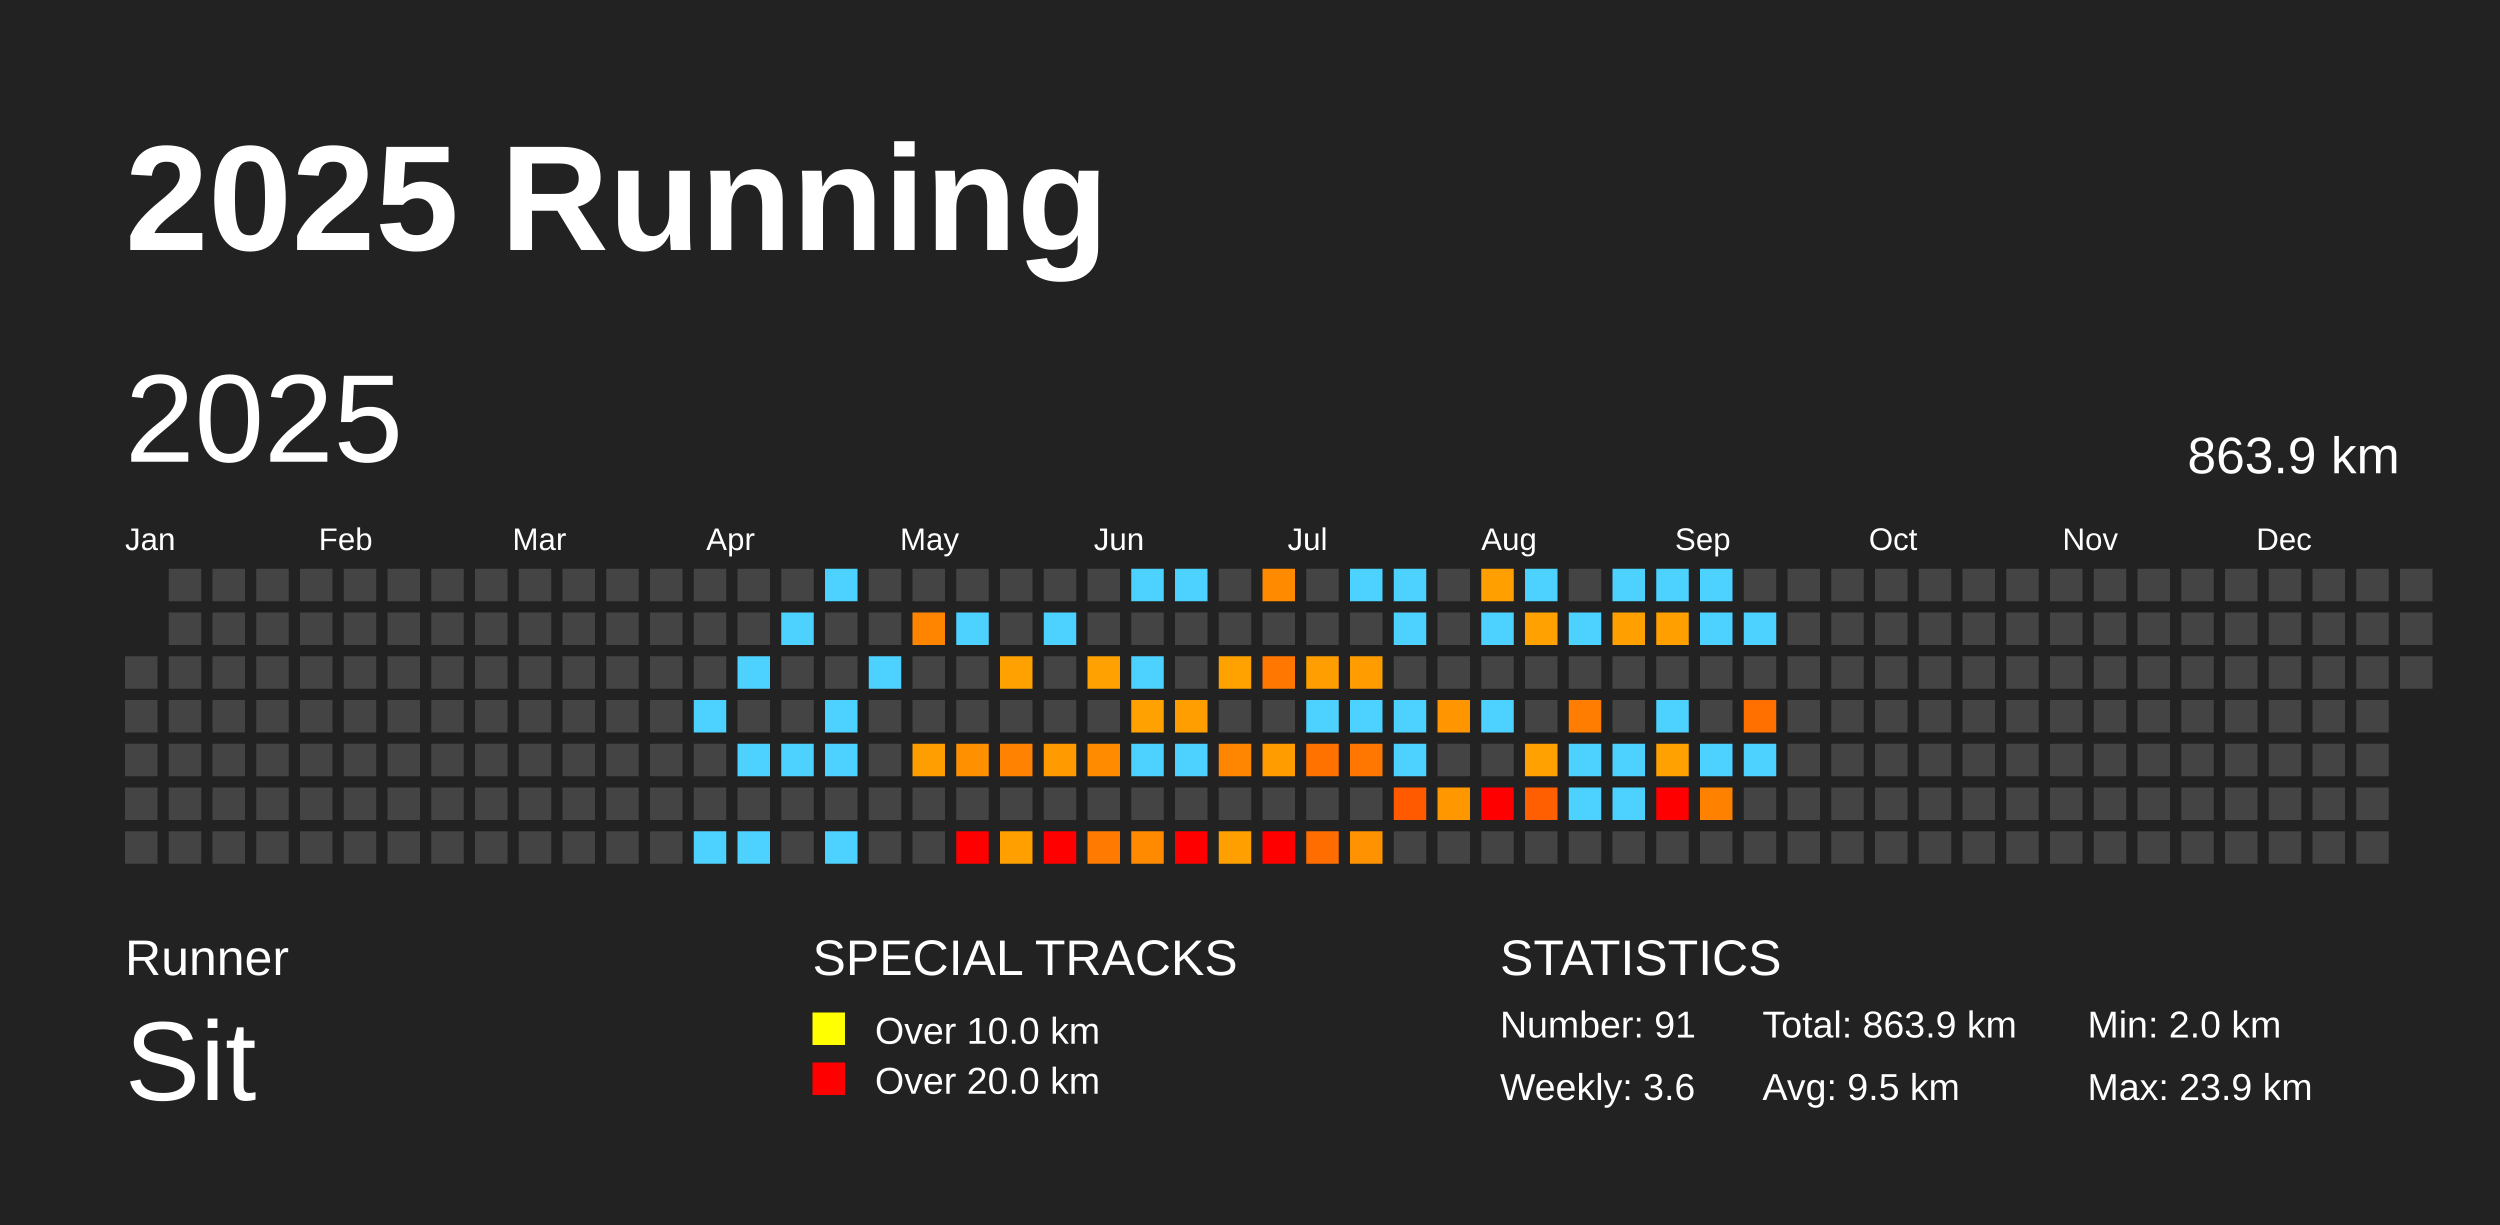
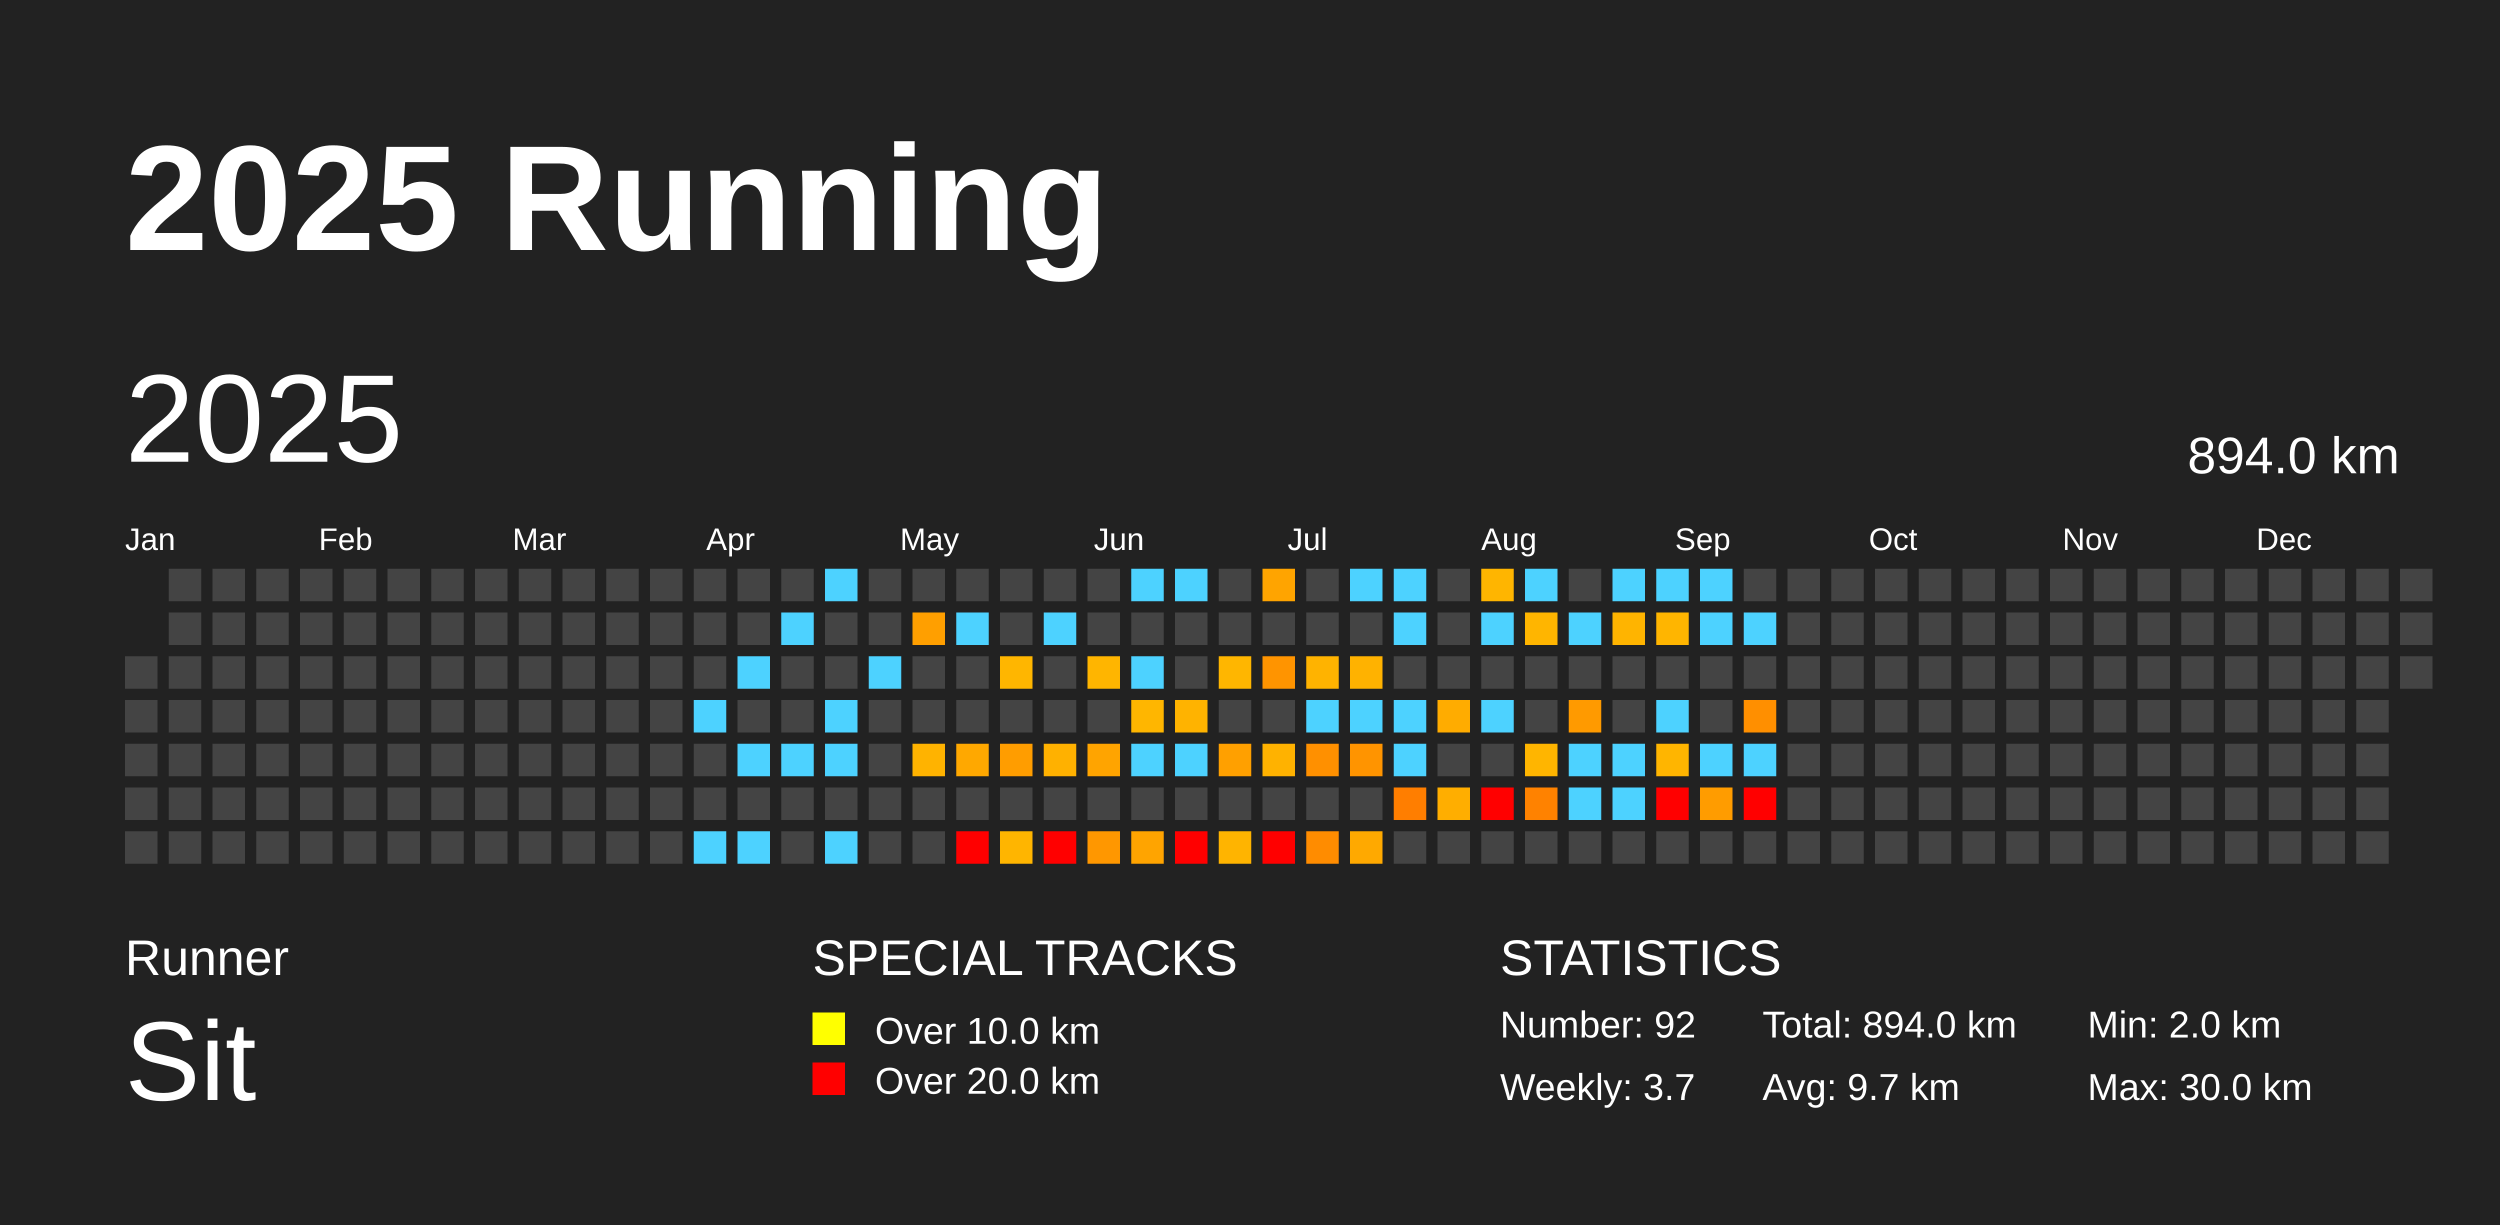
<svg xmlns="http://www.w3.org/2000/svg" baseProfile="full" height="98mm" version="1.1" viewBox="0,0,200,98" width="200mm">
  <defs />
  <rect fill="#222222" height="98" width="200" x="0" y="0" />
  <text fill="#FFFFFF" style="font-size:12px; font-family:Arial; font-weight:bold;" x="10" y="20">2025 Running</text>
  <text fill="#FFFFFF" style="font-size:4px; font-family:Arial" x="10" y="78">Runner</text>
  <text fill="#FFFFFF" style="font-size:9px; font-family:Arial" x="10" y="88">Sit</text>
  <text fill="#FFFFFF" style="font-size:4px; font-family:Arial" x="65" y="78">SPECIAL TRACKS</text>
  <rect fill="yellow" height="2.6" width="2.6" x="65" y="81" />
  <text fill="#FFFFFF" style="font-size:3px; font-family:Arial" x="70" y="83.5">Over 10.0 km</text>
  <rect fill="red" height="2.6" width="2.6" x="65" y="85" />
  <text fill="#FFFFFF" style="font-size:3px; font-family:Arial" x="70" y="87.5">Over 20.0 km</text>
  <text fill="#FFFFFF" style="font-size:4px; font-family:Arial" x="120" y="78">STATISTICS</text>
-   <text fill="#FFFFFF" style="font-size:3px; font-family:Arial" x="120" y="83">Number: 91</text>
-   <text fill="#FFFFFF" style="font-size:3px; font-family:Arial" x="120" y="88">Weekly: 3.6</text>
-   <text fill="#FFFFFF" style="font-size:3px; font-family:Arial" x="141" y="83">Total: 863.9 km</text>
-   <text fill="#FFFFFF" style="font-size:3px; font-family:Arial" x="141" y="88">Avg: 9.5 km</text>
+   <text fill="#FFFFFF" style="font-size:3px; font-family:Arial" x="120" y="83">Number: 92</text>
+   <text fill="#FFFFFF" style="font-size:3px; font-family:Arial" x="120" y="88">Weekly: 3.7</text>
+   <text fill="#FFFFFF" style="font-size:3px; font-family:Arial" x="141" y="83">Total: 894.0 km</text>
+   <text fill="#FFFFFF" style="font-size:3px; font-family:Arial" x="141" y="88">Avg: 9.7 km</text>
  <text fill="#FFFFFF" style="font-size:3px; font-family:Arial" x="167" y="83">Min: 2.0 km</text>
-   <text fill="#FFFFFF" style="font-size:3px; font-family:Arial" x="167" y="88">Max: 23.9 km</text>
+   <text fill="#FFFFFF" style="font-size:3px; font-family:Arial" x="167" y="88">Max: 30.0 km</text>
  <text dominant-baseline="hanging" fill="#FFFFFF" style="font-size:10.0px; font-family:Arial;" x="10" y="30">2025</text>
-   <text dominant-baseline="hanging" fill="#FFFFFF" style="font-size:4.125px; font-family:Arial;" x="175" y="35">863.9 km</text>
+   <text dominant-baseline="hanging" fill="#FFFFFF" style="font-size:4.125px; font-family:Arial;" x="175" y="35">894.0 km</text>
  <text fill="#FFFFFF" style="font-size:2.5px; font-family:Arial" x="10.0" y="44">Jan</text>
  <text fill="#FFFFFF" style="font-size:2.5px; font-family:Arial" x="25.5" y="44">Feb</text>
  <text fill="#FFFFFF" style="font-size:2.5px; font-family:Arial" x="41.0" y="44">Mar</text>
  <text fill="#FFFFFF" style="font-size:2.5px; font-family:Arial" x="56.5" y="44">Apr</text>
  <text fill="#FFFFFF" style="font-size:2.5px; font-family:Arial" x="72.0" y="44">May</text>
  <text fill="#FFFFFF" style="font-size:2.5px; font-family:Arial" x="87.5" y="44">Jun</text>
  <text fill="#FFFFFF" style="font-size:2.5px; font-family:Arial" x="103.0" y="44">Jul</text>
  <text fill="#FFFFFF" style="font-size:2.5px; font-family:Arial" x="118.5" y="44">Aug</text>
  <text fill="#FFFFFF" style="font-size:2.5px; font-family:Arial" x="134.0" y="44">Sep</text>
  <text fill="#FFFFFF" style="font-size:2.5px; font-family:Arial" x="149.5" y="44">Oct</text>
  <text fill="#FFFFFF" style="font-size:2.5px; font-family:Arial" x="165.0" y="44">Nov</text>
  <text fill="#FFFFFF" style="font-size:2.5px; font-family:Arial" x="180.5" y="44">Dec</text>
  <rect fill="#444444" height="2.6" width="2.6" x="10.0" y="52.5" />
  <rect fill="#444444" height="2.6" width="2.6" x="10.0" y="56.0" />
  <rect fill="#444444" height="2.6" width="2.6" x="10.0" y="59.5" />
  <rect fill="#444444" height="2.6" width="2.6" x="10.0" y="63.0" />
  <rect fill="#444444" height="2.6" width="2.6" x="10.0" y="66.5" />
  <rect fill="#444444" height="2.6" width="2.6" x="13.5" y="45.5" />
  <rect fill="#444444" height="2.6" width="2.6" x="13.5" y="49.0" />
  <rect fill="#444444" height="2.6" width="2.6" x="13.5" y="52.5" />
  <rect fill="#444444" height="2.6" width="2.6" x="13.5" y="56.0" />
  <rect fill="#444444" height="2.6" width="2.6" x="13.5" y="59.5" />
  <rect fill="#444444" height="2.6" width="2.6" x="13.5" y="63.0" />
  <rect fill="#444444" height="2.6" width="2.6" x="13.5" y="66.5" />
  <rect fill="#444444" height="2.6" width="2.6" x="17.0" y="45.5" />
  <rect fill="#444444" height="2.6" width="2.6" x="17.0" y="49.0" />
  <rect fill="#444444" height="2.6" width="2.6" x="17.0" y="52.5" />
  <rect fill="#444444" height="2.6" width="2.6" x="17.0" y="56.0" />
  <rect fill="#444444" height="2.6" width="2.6" x="17.0" y="59.5" />
  <rect fill="#444444" height="2.6" width="2.6" x="17.0" y="63.0" />
  <rect fill="#444444" height="2.6" width="2.6" x="17.0" y="66.5" />
  <rect fill="#444444" height="2.6" width="2.6" x="20.5" y="45.5" />
  <rect fill="#444444" height="2.6" width="2.6" x="20.5" y="49.0" />
  <rect fill="#444444" height="2.6" width="2.6" x="20.5" y="52.5" />
  <rect fill="#444444" height="2.6" width="2.6" x="20.5" y="56.0" />
  <rect fill="#444444" height="2.6" width="2.6" x="20.5" y="59.5" />
  <rect fill="#444444" height="2.6" width="2.6" x="20.5" y="63.0" />
  <rect fill="#444444" height="2.6" width="2.6" x="20.5" y="66.5" />
  <rect fill="#444444" height="2.6" width="2.6" x="24.0" y="45.5" />
  <rect fill="#444444" height="2.6" width="2.6" x="24.0" y="49.0" />
  <rect fill="#444444" height="2.6" width="2.6" x="24.0" y="52.5" />
  <rect fill="#444444" height="2.6" width="2.6" x="24.0" y="56.0" />
  <rect fill="#444444" height="2.6" width="2.6" x="24.0" y="59.5" />
  <rect fill="#444444" height="2.6" width="2.6" x="24.0" y="63.0" />
  <rect fill="#444444" height="2.6" width="2.6" x="24.0" y="66.5" />
  <rect fill="#444444" height="2.6" width="2.6" x="27.5" y="45.5" />
  <rect fill="#444444" height="2.6" width="2.6" x="27.5" y="49.0" />
  <rect fill="#444444" height="2.6" width="2.6" x="27.5" y="52.5" />
  <rect fill="#444444" height="2.6" width="2.6" x="27.5" y="56.0" />
  <rect fill="#444444" height="2.6" width="2.6" x="27.5" y="59.5" />
  <rect fill="#444444" height="2.6" width="2.6" x="27.5" y="63.0" />
  <rect fill="#444444" height="2.6" width="2.6" x="27.5" y="66.5" />
  <rect fill="#444444" height="2.6" width="2.6" x="31.0" y="45.5" />
  <rect fill="#444444" height="2.6" width="2.6" x="31.0" y="49.0" />
  <rect fill="#444444" height="2.6" width="2.6" x="31.0" y="52.5" />
  <rect fill="#444444" height="2.6" width="2.6" x="31.0" y="56.0" />
  <rect fill="#444444" height="2.6" width="2.6" x="31.0" y="59.5" />
  <rect fill="#444444" height="2.6" width="2.6" x="31.0" y="63.0" />
  <rect fill="#444444" height="2.6" width="2.6" x="31.0" y="66.5" />
  <rect fill="#444444" height="2.6" width="2.6" x="34.5" y="45.5" />
  <rect fill="#444444" height="2.6" width="2.6" x="34.5" y="49.0" />
  <rect fill="#444444" height="2.6" width="2.6" x="34.5" y="52.5" />
  <rect fill="#444444" height="2.6" width="2.6" x="34.5" y="56.0" />
  <rect fill="#444444" height="2.6" width="2.6" x="34.5" y="59.5" />
  <rect fill="#444444" height="2.6" width="2.6" x="34.5" y="63.0" />
  <rect fill="#444444" height="2.6" width="2.6" x="34.5" y="66.5" />
  <rect fill="#444444" height="2.6" width="2.6" x="38.0" y="45.5" />
  <rect fill="#444444" height="2.6" width="2.6" x="38.0" y="49.0" />
  <rect fill="#444444" height="2.6" width="2.6" x="38.0" y="52.5" />
  <rect fill="#444444" height="2.6" width="2.6" x="38.0" y="56.0" />
  <rect fill="#444444" height="2.6" width="2.6" x="38.0" y="59.5" />
  <rect fill="#444444" height="2.6" width="2.6" x="38.0" y="63.0" />
  <rect fill="#444444" height="2.6" width="2.6" x="38.0" y="66.5" />
  <rect fill="#444444" height="2.6" width="2.6" x="41.5" y="45.5" />
  <rect fill="#444444" height="2.6" width="2.6" x="41.5" y="49.0" />
  <rect fill="#444444" height="2.6" width="2.6" x="41.5" y="52.5" />
  <rect fill="#444444" height="2.6" width="2.6" x="41.5" y="56.0" />
  <rect fill="#444444" height="2.6" width="2.6" x="41.5" y="59.5" />
  <rect fill="#444444" height="2.6" width="2.6" x="41.5" y="63.0" />
  <rect fill="#444444" height="2.6" width="2.6" x="41.5" y="66.5" />
  <rect fill="#444444" height="2.6" width="2.6" x="45.0" y="45.5" />
  <rect fill="#444444" height="2.6" width="2.6" x="45.0" y="49.0" />
  <rect fill="#444444" height="2.6" width="2.6" x="45.0" y="52.5" />
  <rect fill="#444444" height="2.6" width="2.6" x="45.0" y="56.0" />
  <rect fill="#444444" height="2.6" width="2.6" x="45.0" y="59.5" />
  <rect fill="#444444" height="2.6" width="2.6" x="45.0" y="63.0" />
  <rect fill="#444444" height="2.6" width="2.6" x="45.0" y="66.5" />
  <rect fill="#444444" height="2.6" width="2.6" x="48.5" y="45.5" />
  <rect fill="#444444" height="2.6" width="2.6" x="48.5" y="49.0" />
  <rect fill="#444444" height="2.6" width="2.6" x="48.5" y="52.5" />
  <rect fill="#444444" height="2.6" width="2.6" x="48.5" y="56.0" />
  <rect fill="#444444" height="2.6" width="2.6" x="48.5" y="59.5" />
  <rect fill="#444444" height="2.6" width="2.6" x="48.5" y="63.0" />
  <rect fill="#444444" height="2.6" width="2.6" x="48.5" y="66.5" />
  <rect fill="#444444" height="2.6" width="2.6" x="52.0" y="45.5" />
  <rect fill="#444444" height="2.6" width="2.6" x="52.0" y="49.0" />
  <rect fill="#444444" height="2.6" width="2.6" x="52.0" y="52.5" />
  <rect fill="#444444" height="2.6" width="2.6" x="52.0" y="56.0" />
  <rect fill="#444444" height="2.6" width="2.6" x="52.0" y="59.5" />
  <rect fill="#444444" height="2.6" width="2.6" x="52.0" y="63.0" />
  <rect fill="#444444" height="2.6" width="2.6" x="52.0" y="66.5" />
  <rect fill="#444444" height="2.6" width="2.6" x="55.5" y="45.5" />
  <rect fill="#444444" height="2.6" width="2.6" x="55.5" y="49.0" />
  <rect fill="#444444" height="2.6" width="2.6" x="55.5" y="52.5" />
  <rect fill="#4dd2ff" height="2.6" width="2.6" x="55.5" y="56.0" />
  <rect fill="#444444" height="2.6" width="2.6" x="55.5" y="59.5" />
  <rect fill="#444444" height="2.6" width="2.6" x="55.5" y="63.0" />
  <rect fill="#4dd2ff" height="2.6" width="2.6" x="55.5" y="66.5" />
  <rect fill="#444444" height="2.6" width="2.6" x="59.0" y="45.5" />
  <rect fill="#444444" height="2.6" width="2.6" x="59.0" y="49.0" />
  <rect fill="#4dd2ff" height="2.6" width="2.6" x="59.0" y="52.5" />
  <rect fill="#444444" height="2.6" width="2.6" x="59.0" y="56.0" />
  <rect fill="#4dd2ff" height="2.6" width="2.6" x="59.0" y="59.5" />
  <rect fill="#444444" height="2.6" width="2.6" x="59.0" y="63.0" />
  <rect fill="#4dd2ff" height="2.6" width="2.6" x="59.0" y="66.5" />
  <rect fill="#444444" height="2.6" width="2.6" x="62.5" y="45.5" />
  <rect fill="#4dd2ff" height="2.6" width="2.6" x="62.5" y="49.0" />
  <rect fill="#444444" height="2.6" width="2.6" x="62.5" y="52.5" />
  <rect fill="#444444" height="2.6" width="2.6" x="62.5" y="56.0" />
  <rect fill="#4dd2ff" height="2.6" width="2.6" x="62.5" y="59.5" />
  <rect fill="#444444" height="2.6" width="2.6" x="62.5" y="63.0" />
  <rect fill="#444444" height="2.6" width="2.6" x="62.5" y="66.5" />
  <rect fill="#4dd2ff" height="2.6" width="2.6" x="66.0" y="45.5" />
  <rect fill="#444444" height="2.6" width="2.6" x="66.0" y="49.0" />
  <rect fill="#444444" height="2.6" width="2.6" x="66.0" y="52.5" />
  <rect fill="#4dd2ff" height="2.6" width="2.6" x="66.0" y="56.0" />
  <rect fill="#4dd2ff" height="2.6" width="2.6" x="66.0" y="59.5" />
  <rect fill="#444444" height="2.6" width="2.6" x="66.0" y="63.0" />
  <rect fill="#4dd2ff" height="2.6" width="2.6" x="66.0" y="66.5" />
  <rect fill="#444444" height="2.6" width="2.6" x="69.5" y="45.5" />
  <rect fill="#444444" height="2.6" width="2.6" x="69.5" y="49.0" />
  <rect fill="#4dd2ff" height="2.6" width="2.6" x="69.5" y="52.5" />
  <rect fill="#444444" height="2.6" width="2.6" x="69.5" y="56.0" />
  <rect fill="#444444" height="2.6" width="2.6" x="69.5" y="59.5" />
  <rect fill="#444444" height="2.6" width="2.6" x="69.5" y="63.0" />
  <rect fill="#444444" height="2.6" width="2.6" x="69.5" y="66.5" />
  <rect fill="#444444" height="2.6" width="2.6" x="73.0" y="45.5" />
-   <rect fill="#ff8500" height="2.6" width="2.6" x="73.0" y="49.0" />
+   <rect fill="#ff9f00" height="2.6" width="2.6" x="73.0" y="49.0" />
  <rect fill="#444444" height="2.6" width="2.6" x="73.0" y="52.5" />
  <rect fill="#444444" height="2.6" width="2.6" x="73.0" y="56.0" />
-   <rect fill="#ff9e00" height="2.6" width="2.6" x="73.0" y="59.5" />
+   <rect fill="#ffb300" height="2.6" width="2.6" x="73.0" y="59.5" />
  <rect fill="#444444" height="2.6" width="2.6" x="73.0" y="63.0" />
  <rect fill="#444444" height="2.6" width="2.6" x="73.0" y="66.5" />
  <rect fill="#444444" height="2.6" width="2.6" x="76.5" y="45.5" />
  <rect fill="#4dd2ff" height="2.6" width="2.6" x="76.5" y="49.0" />
  <rect fill="#444444" height="2.6" width="2.6" x="76.5" y="52.5" />
  <rect fill="#444444" height="2.6" width="2.6" x="76.5" y="56.0" />
-   <rect fill="#ff9000" height="2.6" width="2.6" x="76.5" y="59.5" />
+   <rect fill="#ffa800" height="2.6" width="2.6" x="76.5" y="59.5" />
  <rect fill="#444444" height="2.6" width="2.6" x="76.5" y="63.0" />
  <rect fill="red" height="2.6" width="2.6" x="76.5" y="66.5" />
  <rect fill="#444444" height="2.6" width="2.6" x="80.0" y="45.5" />
  <rect fill="#444444" height="2.6" width="2.6" x="80.0" y="49.0" />
-   <rect fill="#ffa100" height="2.6" width="2.6" x="80.0" y="52.5" />
+   <rect fill="#ffb600" height="2.6" width="2.6" x="80.0" y="52.5" />
  <rect fill="#444444" height="2.6" width="2.6" x="80.0" y="56.0" />
-   <rect fill="#ff8200" height="2.6" width="2.6" x="80.0" y="59.5" />
+   <rect fill="#ff9d00" height="2.6" width="2.6" x="80.0" y="59.5" />
  <rect fill="#444444" height="2.6" width="2.6" x="80.0" y="63.0" />
-   <rect fill="#ffa000" height="2.6" width="2.6" x="80.0" y="66.5" />
+   <rect fill="#ffb500" height="2.6" width="2.6" x="80.0" y="66.5" />
  <rect fill="#444444" height="2.6" width="2.6" x="83.5" y="45.5" />
  <rect fill="#4dd2ff" height="2.6" width="2.6" x="83.5" y="49.0" />
  <rect fill="#444444" height="2.6" width="2.6" x="83.5" y="52.5" />
  <rect fill="#444444" height="2.6" width="2.6" x="83.5" y="56.0" />
-   <rect fill="#ff9b00" height="2.6" width="2.6" x="83.5" y="59.5" />
+   <rect fill="#ffb100" height="2.6" width="2.6" x="83.5" y="59.5" />
  <rect fill="#444444" height="2.6" width="2.6" x="83.5" y="63.0" />
  <rect fill="red" height="2.6" width="2.6" x="83.5" y="66.5" />
  <rect fill="#444444" height="2.6" width="2.6" x="87.0" y="45.5" />
  <rect fill="#444444" height="2.6" width="2.6" x="87.0" y="49.0" />
-   <rect fill="#ffa100" height="2.6" width="2.6" x="87.0" y="52.5" />
+   <rect fill="#ffb500" height="2.6" width="2.6" x="87.0" y="52.5" />
  <rect fill="#444444" height="2.6" width="2.6" x="87.0" y="56.0" />
-   <rect fill="#ff8b00" height="2.6" width="2.6" x="87.0" y="59.5" />
+   <rect fill="#ffa400" height="2.6" width="2.6" x="87.0" y="59.5" />
  <rect fill="#444444" height="2.6" width="2.6" x="87.0" y="63.0" />
-   <rect fill="#ff7a00" height="2.6" width="2.6" x="87.0" y="66.5" />
+   <rect fill="#ff9700" height="2.6" width="2.6" x="87.0" y="66.5" />
  <rect fill="#4dd2ff" height="2.6" width="2.6" x="90.5" y="45.5" />
  <rect fill="#444444" height="2.6" width="2.6" x="90.5" y="49.0" />
  <rect fill="#4dd2ff" height="2.6" width="2.6" x="90.5" y="52.5" />
-   <rect fill="#ffa100" height="2.6" width="2.6" x="90.5" y="56.0" />
+   <rect fill="#ffb600" height="2.6" width="2.6" x="90.5" y="56.0" />
  <rect fill="#4dd2ff" height="2.6" width="2.6" x="90.5" y="59.5" />
  <rect fill="#444444" height="2.6" width="2.6" x="90.5" y="63.0" />
-   <rect fill="#ff8a00" height="2.6" width="2.6" x="90.5" y="66.5" />
+   <rect fill="#ffa400" height="2.6" width="2.6" x="90.5" y="66.5" />
  <rect fill="#4dd2ff" height="2.6" width="2.6" x="94.0" y="45.5" />
  <rect fill="#444444" height="2.6" width="2.6" x="94.0" y="49.0" />
  <rect fill="#444444" height="2.6" width="2.6" x="94.0" y="52.5" />
-   <rect fill="#ff9e00" height="2.6" width="2.6" x="94.0" y="56.0" />
+   <rect fill="#ffb300" height="2.6" width="2.6" x="94.0" y="56.0" />
  <rect fill="#4dd2ff" height="2.6" width="2.6" x="94.0" y="59.5" />
  <rect fill="#444444" height="2.6" width="2.6" x="94.0" y="63.0" />
  <rect fill="red" height="2.6" width="2.6" x="94.0" y="66.5" />
  <rect fill="#444444" height="2.6" width="2.6" x="97.5" y="45.5" />
  <rect fill="#444444" height="2.6" width="2.6" x="97.5" y="49.0" />
-   <rect fill="#ffa200" height="2.6" width="2.6" x="97.5" y="52.5" />
+   <rect fill="#ffb600" height="2.6" width="2.6" x="97.5" y="52.5" />
  <rect fill="#444444" height="2.6" width="2.6" x="97.5" y="56.0" />
-   <rect fill="#ff8600" height="2.6" width="2.6" x="97.5" y="59.5" />
+   <rect fill="#ffa000" height="2.6" width="2.6" x="97.5" y="59.5" />
  <rect fill="#444444" height="2.6" width="2.6" x="97.5" y="63.0" />
-   <rect fill="#ff9f00" height="2.6" width="2.6" x="97.5" y="66.5" />
-   <rect fill="#ff8a00" height="2.6" width="2.6" x="101.0" y="45.5" />
+   <rect fill="#ffb400" height="2.6" width="2.6" x="97.5" y="66.5" />
+   <rect fill="#ffa400" height="2.6" width="2.6" x="101.0" y="45.5" />
  <rect fill="#444444" height="2.6" width="2.6" x="101.0" y="49.0" />
-   <rect fill="#ff7600" height="2.6" width="2.6" x="101.0" y="52.5" />
+   <rect fill="#ff9400" height="2.6" width="2.6" x="101.0" y="52.5" />
  <rect fill="#444444" height="2.6" width="2.6" x="101.0" y="56.0" />
-   <rect fill="#ff9d00" height="2.6" width="2.6" x="101.0" y="59.5" />
+   <rect fill="#ffb200" height="2.6" width="2.6" x="101.0" y="59.5" />
  <rect fill="#444444" height="2.6" width="2.6" x="101.0" y="63.0" />
  <rect fill="red" height="2.6" width="2.6" x="101.0" y="66.5" />
  <rect fill="#444444" height="2.6" width="2.6" x="104.5" y="45.5" />
  <rect fill="#444444" height="2.6" width="2.6" x="104.5" y="49.0" />
-   <rect fill="#ff9e00" height="2.6" width="2.6" x="104.5" y="52.5" />
+   <rect fill="#ffb300" height="2.6" width="2.6" x="104.5" y="52.5" />
  <rect fill="#4dd2ff" height="2.6" width="2.6" x="104.5" y="56.0" />
-   <rect fill="#ff7200" height="2.6" width="2.6" x="104.5" y="59.5" />
+   <rect fill="#ff9000" height="2.6" width="2.6" x="104.5" y="59.5" />
  <rect fill="#444444" height="2.6" width="2.6" x="104.5" y="63.0" />
-   <rect fill="#ff6d00" height="2.6" width="2.6" x="104.5" y="66.5" />
+   <rect fill="#ff8c00" height="2.6" width="2.6" x="104.5" y="66.5" />
  <rect fill="#4dd2ff" height="2.6" width="2.6" x="108.0" y="45.5" />
  <rect fill="#444444" height="2.6" width="2.6" x="108.0" y="49.0" />
-   <rect fill="#ff9d00" height="2.6" width="2.6" x="108.0" y="52.5" />
+   <rect fill="#ffb200" height="2.6" width="2.6" x="108.0" y="52.5" />
  <rect fill="#4dd2ff" height="2.6" width="2.6" x="108.0" y="56.0" />
-   <rect fill="#ff7600" height="2.6" width="2.6" x="108.0" y="59.5" />
+   <rect fill="#ff9400" height="2.6" width="2.6" x="108.0" y="59.5" />
  <rect fill="#444444" height="2.6" width="2.6" x="108.0" y="63.0" />
-   <rect fill="#ff9200" height="2.6" width="2.6" x="108.0" y="66.5" />
+   <rect fill="#ffa900" height="2.6" width="2.6" x="108.0" y="66.5" />
  <rect fill="#4dd2ff" height="2.6" width="2.6" x="111.5" y="45.5" />
  <rect fill="#4dd2ff" height="2.6" width="2.6" x="111.5" y="49.0" />
  <rect fill="#444444" height="2.6" width="2.6" x="111.5" y="52.5" />
  <rect fill="#4dd2ff" height="2.6" width="2.6" x="111.5" y="56.0" />
  <rect fill="#4dd2ff" height="2.6" width="2.6" x="111.5" y="59.5" />
-   <rect fill="#ff5a00" height="2.6" width="2.6" x="111.5" y="63.0" />
+   <rect fill="#ff7e00" height="2.6" width="2.6" x="111.5" y="63.0" />
  <rect fill="#444444" height="2.6" width="2.6" x="111.5" y="66.5" />
  <rect fill="#444444" height="2.6" width="2.6" x="115.0" y="45.5" />
  <rect fill="#444444" height="2.6" width="2.6" x="115.0" y="49.0" />
  <rect fill="#444444" height="2.6" width="2.6" x="115.0" y="52.5" />
-   <rect fill="#ff9500" height="2.6" width="2.6" x="115.0" y="56.0" />
+   <rect fill="#ffac00" height="2.6" width="2.6" x="115.0" y="56.0" />
  <rect fill="#444444" height="2.6" width="2.6" x="115.0" y="59.5" />
-   <rect fill="#ff9800" height="2.6" width="2.6" x="115.0" y="63.0" />
+   <rect fill="#ffae00" height="2.6" width="2.6" x="115.0" y="63.0" />
  <rect fill="#444444" height="2.6" width="2.6" x="115.0" y="66.5" />
-   <rect fill="#ffa000" height="2.6" width="2.6" x="118.5" y="45.5" />
+   <rect fill="#ffb500" height="2.6" width="2.6" x="118.5" y="45.5" />
  <rect fill="#4dd2ff" height="2.6" width="2.6" x="118.5" y="49.0" />
  <rect fill="#444444" height="2.6" width="2.6" x="118.5" y="52.5" />
  <rect fill="#4dd2ff" height="2.6" width="2.6" x="118.5" y="56.0" />
  <rect fill="#444444" height="2.6" width="2.6" x="118.5" y="59.5" />
  <rect fill="red" height="2.6" width="2.6" x="118.5" y="63.0" />
  <rect fill="#444444" height="2.6" width="2.6" x="118.5" y="66.5" />
  <rect fill="#4dd2ff" height="2.6" width="2.6" x="122.0" y="45.5" />
-   <rect fill="#ffa100" height="2.6" width="2.6" x="122.0" y="49.0" />
+   <rect fill="#ffb500" height="2.6" width="2.6" x="122.0" y="49.0" />
  <rect fill="#444444" height="2.6" width="2.6" x="122.0" y="52.5" />
  <rect fill="#444444" height="2.6" width="2.6" x="122.0" y="56.0" />
-   <rect fill="#ffa100" height="2.6" width="2.6" x="122.0" y="59.5" />
-   <rect fill="#ff5f00" height="2.6" width="2.6" x="122.0" y="63.0" />
+   <rect fill="#ffb500" height="2.6" width="2.6" x="122.0" y="59.5" />
+   <rect fill="#ff8200" height="2.6" width="2.6" x="122.0" y="63.0" />
  <rect fill="#444444" height="2.6" width="2.6" x="122.0" y="66.5" />
  <rect fill="#444444" height="2.6" width="2.6" x="125.5" y="45.5" />
  <rect fill="#4dd2ff" height="2.6" width="2.6" x="125.5" y="49.0" />
  <rect fill="#444444" height="2.6" width="2.6" x="125.5" y="52.5" />
-   <rect fill="#ff7d00" height="2.6" width="2.6" x="125.5" y="56.0" />
+   <rect fill="#ff9a00" height="2.6" width="2.6" x="125.5" y="56.0" />
  <rect fill="#4dd2ff" height="2.6" width="2.6" x="125.5" y="59.5" />
  <rect fill="#4dd2ff" height="2.6" width="2.6" x="125.5" y="63.0" />
  <rect fill="#444444" height="2.6" width="2.6" x="125.5" y="66.5" />
  <rect fill="#4dd2ff" height="2.6" width="2.6" x="129.0" y="45.5" />
-   <rect fill="#ff9f00" height="2.6" width="2.6" x="129.0" y="49.0" />
+   <rect fill="#ffb400" height="2.6" width="2.6" x="129.0" y="49.0" />
  <rect fill="#444444" height="2.6" width="2.6" x="129.0" y="52.5" />
  <rect fill="#444444" height="2.6" width="2.6" x="129.0" y="56.0" />
  <rect fill="#4dd2ff" height="2.6" width="2.6" x="129.0" y="59.5" />
  <rect fill="#4dd2ff" height="2.6" width="2.6" x="129.0" y="63.0" />
  <rect fill="#444444" height="2.6" width="2.6" x="129.0" y="66.5" />
  <rect fill="#4dd2ff" height="2.6" width="2.6" x="132.5" y="45.5" />
-   <rect fill="#ffa000" height="2.6" width="2.6" x="132.5" y="49.0" />
+   <rect fill="#ffb500" height="2.6" width="2.6" x="132.5" y="49.0" />
  <rect fill="#444444" height="2.6" width="2.6" x="132.5" y="52.5" />
  <rect fill="#4dd2ff" height="2.6" width="2.6" x="132.5" y="56.0" />
-   <rect fill="#ffa100" height="2.6" width="2.6" x="132.5" y="59.5" />
+   <rect fill="#ffb500" height="2.6" width="2.6" x="132.5" y="59.5" />
  <rect fill="red" height="2.6" width="2.6" x="132.5" y="63.0" />
  <rect fill="#444444" height="2.6" width="2.6" x="132.5" y="66.5" />
  <rect fill="#4dd2ff" height="2.6" width="2.6" x="136.0" y="45.5" />
  <rect fill="#4dd2ff" height="2.6" width="2.6" x="136.0" y="49.0" />
  <rect fill="#444444" height="2.6" width="2.6" x="136.0" y="52.5" />
  <rect fill="#444444" height="2.6" width="2.6" x="136.0" y="56.0" />
  <rect fill="#4dd2ff" height="2.6" width="2.6" x="136.0" y="59.5" />
-   <rect fill="#ff8100" height="2.6" width="2.6" x="136.0" y="63.0" />
+   <rect fill="#ff9c00" height="2.6" width="2.6" x="136.0" y="63.0" />
  <rect fill="#444444" height="2.6" width="2.6" x="136.0" y="66.5" />
  <rect fill="#444444" height="2.6" width="2.6" x="139.5" y="45.5" />
  <rect fill="#4dd2ff" height="2.6" width="2.6" x="139.5" y="49.0" />
  <rect fill="#444444" height="2.6" width="2.6" x="139.5" y="52.5" />
-   <rect fill="#ff7000" height="2.6" width="2.6" x="139.5" y="56.0" />
+   <rect fill="#ff8f00" height="2.6" width="2.6" x="139.5" y="56.0" />
  <rect fill="#4dd2ff" height="2.6" width="2.6" x="139.5" y="59.5" />
-   <rect fill="#444444" height="2.6" width="2.6" x="139.5" y="63.0" />
+   <rect fill="red" height="2.6" width="2.6" x="139.5" y="63.0" />
  <rect fill="#444444" height="2.6" width="2.6" x="139.5" y="66.5" />
  <rect fill="#444444" height="2.6" width="2.6" x="143.0" y="45.5" />
  <rect fill="#444444" height="2.6" width="2.6" x="143.0" y="49.0" />
  <rect fill="#444444" height="2.6" width="2.6" x="143.0" y="52.5" />
  <rect fill="#444444" height="2.6" width="2.6" x="143.0" y="56.0" />
  <rect fill="#444444" height="2.6" width="2.6" x="143.0" y="59.5" />
  <rect fill="#444444" height="2.6" width="2.6" x="143.0" y="63.0" />
  <rect fill="#444444" height="2.6" width="2.6" x="143.0" y="66.5" />
  <rect fill="#444444" height="2.6" width="2.6" x="146.5" y="45.5" />
  <rect fill="#444444" height="2.6" width="2.6" x="146.5" y="49.0" />
  <rect fill="#444444" height="2.6" width="2.6" x="146.5" y="52.5" />
  <rect fill="#444444" height="2.6" width="2.6" x="146.5" y="56.0" />
  <rect fill="#444444" height="2.6" width="2.6" x="146.5" y="59.5" />
  <rect fill="#444444" height="2.6" width="2.6" x="146.5" y="63.0" />
  <rect fill="#444444" height="2.6" width="2.6" x="146.5" y="66.5" />
  <rect fill="#444444" height="2.6" width="2.6" x="150.0" y="45.5" />
  <rect fill="#444444" height="2.6" width="2.6" x="150.0" y="49.0" />
  <rect fill="#444444" height="2.6" width="2.6" x="150.0" y="52.5" />
  <rect fill="#444444" height="2.6" width="2.6" x="150.0" y="56.0" />
  <rect fill="#444444" height="2.6" width="2.6" x="150.0" y="59.5" />
  <rect fill="#444444" height="2.6" width="2.6" x="150.0" y="63.0" />
  <rect fill="#444444" height="2.6" width="2.6" x="150.0" y="66.5" />
  <rect fill="#444444" height="2.6" width="2.6" x="153.5" y="45.5" />
  <rect fill="#444444" height="2.6" width="2.6" x="153.5" y="49.0" />
  <rect fill="#444444" height="2.6" width="2.6" x="153.5" y="52.5" />
  <rect fill="#444444" height="2.6" width="2.6" x="153.5" y="56.0" />
  <rect fill="#444444" height="2.6" width="2.6" x="153.5" y="59.5" />
  <rect fill="#444444" height="2.6" width="2.6" x="153.5" y="63.0" />
  <rect fill="#444444" height="2.6" width="2.6" x="153.5" y="66.5" />
  <rect fill="#444444" height="2.6" width="2.6" x="157.0" y="45.5" />
  <rect fill="#444444" height="2.6" width="2.6" x="157.0" y="49.0" />
  <rect fill="#444444" height="2.6" width="2.6" x="157.0" y="52.5" />
  <rect fill="#444444" height="2.6" width="2.6" x="157.0" y="56.0" />
  <rect fill="#444444" height="2.6" width="2.6" x="157.0" y="59.5" />
  <rect fill="#444444" height="2.6" width="2.6" x="157.0" y="63.0" />
  <rect fill="#444444" height="2.6" width="2.6" x="157.0" y="66.5" />
  <rect fill="#444444" height="2.6" width="2.6" x="160.5" y="45.5" />
  <rect fill="#444444" height="2.6" width="2.6" x="160.5" y="49.0" />
  <rect fill="#444444" height="2.6" width="2.6" x="160.5" y="52.5" />
  <rect fill="#444444" height="2.6" width="2.6" x="160.5" y="56.0" />
  <rect fill="#444444" height="2.6" width="2.6" x="160.5" y="59.5" />
  <rect fill="#444444" height="2.6" width="2.6" x="160.5" y="63.0" />
  <rect fill="#444444" height="2.6" width="2.6" x="160.5" y="66.5" />
  <rect fill="#444444" height="2.6" width="2.6" x="164.0" y="45.5" />
  <rect fill="#444444" height="2.6" width="2.6" x="164.0" y="49.0" />
  <rect fill="#444444" height="2.6" width="2.6" x="164.0" y="52.5" />
  <rect fill="#444444" height="2.6" width="2.6" x="164.0" y="56.0" />
  <rect fill="#444444" height="2.6" width="2.6" x="164.0" y="59.5" />
  <rect fill="#444444" height="2.6" width="2.6" x="164.0" y="63.0" />
  <rect fill="#444444" height="2.6" width="2.6" x="164.0" y="66.5" />
  <rect fill="#444444" height="2.6" width="2.6" x="167.5" y="45.5" />
  <rect fill="#444444" height="2.6" width="2.6" x="167.5" y="49.0" />
  <rect fill="#444444" height="2.6" width="2.6" x="167.5" y="52.5" />
  <rect fill="#444444" height="2.6" width="2.6" x="167.5" y="56.0" />
  <rect fill="#444444" height="2.6" width="2.6" x="167.5" y="59.5" />
  <rect fill="#444444" height="2.6" width="2.6" x="167.5" y="63.0" />
  <rect fill="#444444" height="2.6" width="2.6" x="167.5" y="66.5" />
  <rect fill="#444444" height="2.6" width="2.6" x="171.0" y="45.5" />
  <rect fill="#444444" height="2.6" width="2.6" x="171.0" y="49.0" />
  <rect fill="#444444" height="2.6" width="2.6" x="171.0" y="52.5" />
  <rect fill="#444444" height="2.6" width="2.6" x="171.0" y="56.0" />
  <rect fill="#444444" height="2.6" width="2.6" x="171.0" y="59.5" />
  <rect fill="#444444" height="2.6" width="2.6" x="171.0" y="63.0" />
  <rect fill="#444444" height="2.6" width="2.6" x="171.0" y="66.5" />
  <rect fill="#444444" height="2.6" width="2.6" x="174.5" y="45.5" />
  <rect fill="#444444" height="2.6" width="2.6" x="174.5" y="49.0" />
  <rect fill="#444444" height="2.6" width="2.6" x="174.5" y="52.5" />
  <rect fill="#444444" height="2.6" width="2.6" x="174.5" y="56.0" />
  <rect fill="#444444" height="2.6" width="2.6" x="174.5" y="59.5" />
  <rect fill="#444444" height="2.6" width="2.6" x="174.5" y="63.0" />
  <rect fill="#444444" height="2.6" width="2.6" x="174.5" y="66.5" />
  <rect fill="#444444" height="2.6" width="2.6" x="178.0" y="45.5" />
  <rect fill="#444444" height="2.6" width="2.6" x="178.0" y="49.0" />
  <rect fill="#444444" height="2.6" width="2.6" x="178.0" y="52.5" />
  <rect fill="#444444" height="2.6" width="2.6" x="178.0" y="56.0" />
  <rect fill="#444444" height="2.6" width="2.6" x="178.0" y="59.5" />
  <rect fill="#444444" height="2.6" width="2.6" x="178.0" y="63.0" />
  <rect fill="#444444" height="2.6" width="2.6" x="178.0" y="66.5" />
  <rect fill="#444444" height="2.6" width="2.6" x="181.5" y="45.5" />
  <rect fill="#444444" height="2.6" width="2.6" x="181.5" y="49.0" />
  <rect fill="#444444" height="2.6" width="2.6" x="181.5" y="52.5" />
  <rect fill="#444444" height="2.6" width="2.6" x="181.5" y="56.0" />
  <rect fill="#444444" height="2.6" width="2.6" x="181.5" y="59.5" />
  <rect fill="#444444" height="2.6" width="2.6" x="181.5" y="63.0" />
  <rect fill="#444444" height="2.6" width="2.6" x="181.5" y="66.5" />
  <rect fill="#444444" height="2.6" width="2.6" x="185.0" y="45.5" />
  <rect fill="#444444" height="2.6" width="2.6" x="185.0" y="49.0" />
  <rect fill="#444444" height="2.6" width="2.6" x="185.0" y="52.5" />
  <rect fill="#444444" height="2.6" width="2.6" x="185.0" y="56.0" />
  <rect fill="#444444" height="2.6" width="2.6" x="185.0" y="59.5" />
  <rect fill="#444444" height="2.6" width="2.6" x="185.0" y="63.0" />
  <rect fill="#444444" height="2.6" width="2.6" x="185.0" y="66.5" />
  <rect fill="#444444" height="2.6" width="2.6" x="188.5" y="45.5" />
  <rect fill="#444444" height="2.6" width="2.6" x="188.5" y="49.0" />
  <rect fill="#444444" height="2.6" width="2.6" x="188.5" y="52.5" />
  <rect fill="#444444" height="2.6" width="2.6" x="188.5" y="56.0" />
  <rect fill="#444444" height="2.6" width="2.6" x="188.5" y="59.5" />
  <rect fill="#444444" height="2.6" width="2.6" x="188.5" y="63.0" />
  <rect fill="#444444" height="2.6" width="2.6" x="188.5" y="66.5" />
  <rect fill="#444444" height="2.6" width="2.6" x="192.0" y="45.5" />
  <rect fill="#444444" height="2.6" width="2.6" x="192.0" y="49.0" />
  <rect fill="#444444" height="2.6" width="2.6" x="192.0" y="52.5" />
</svg>
